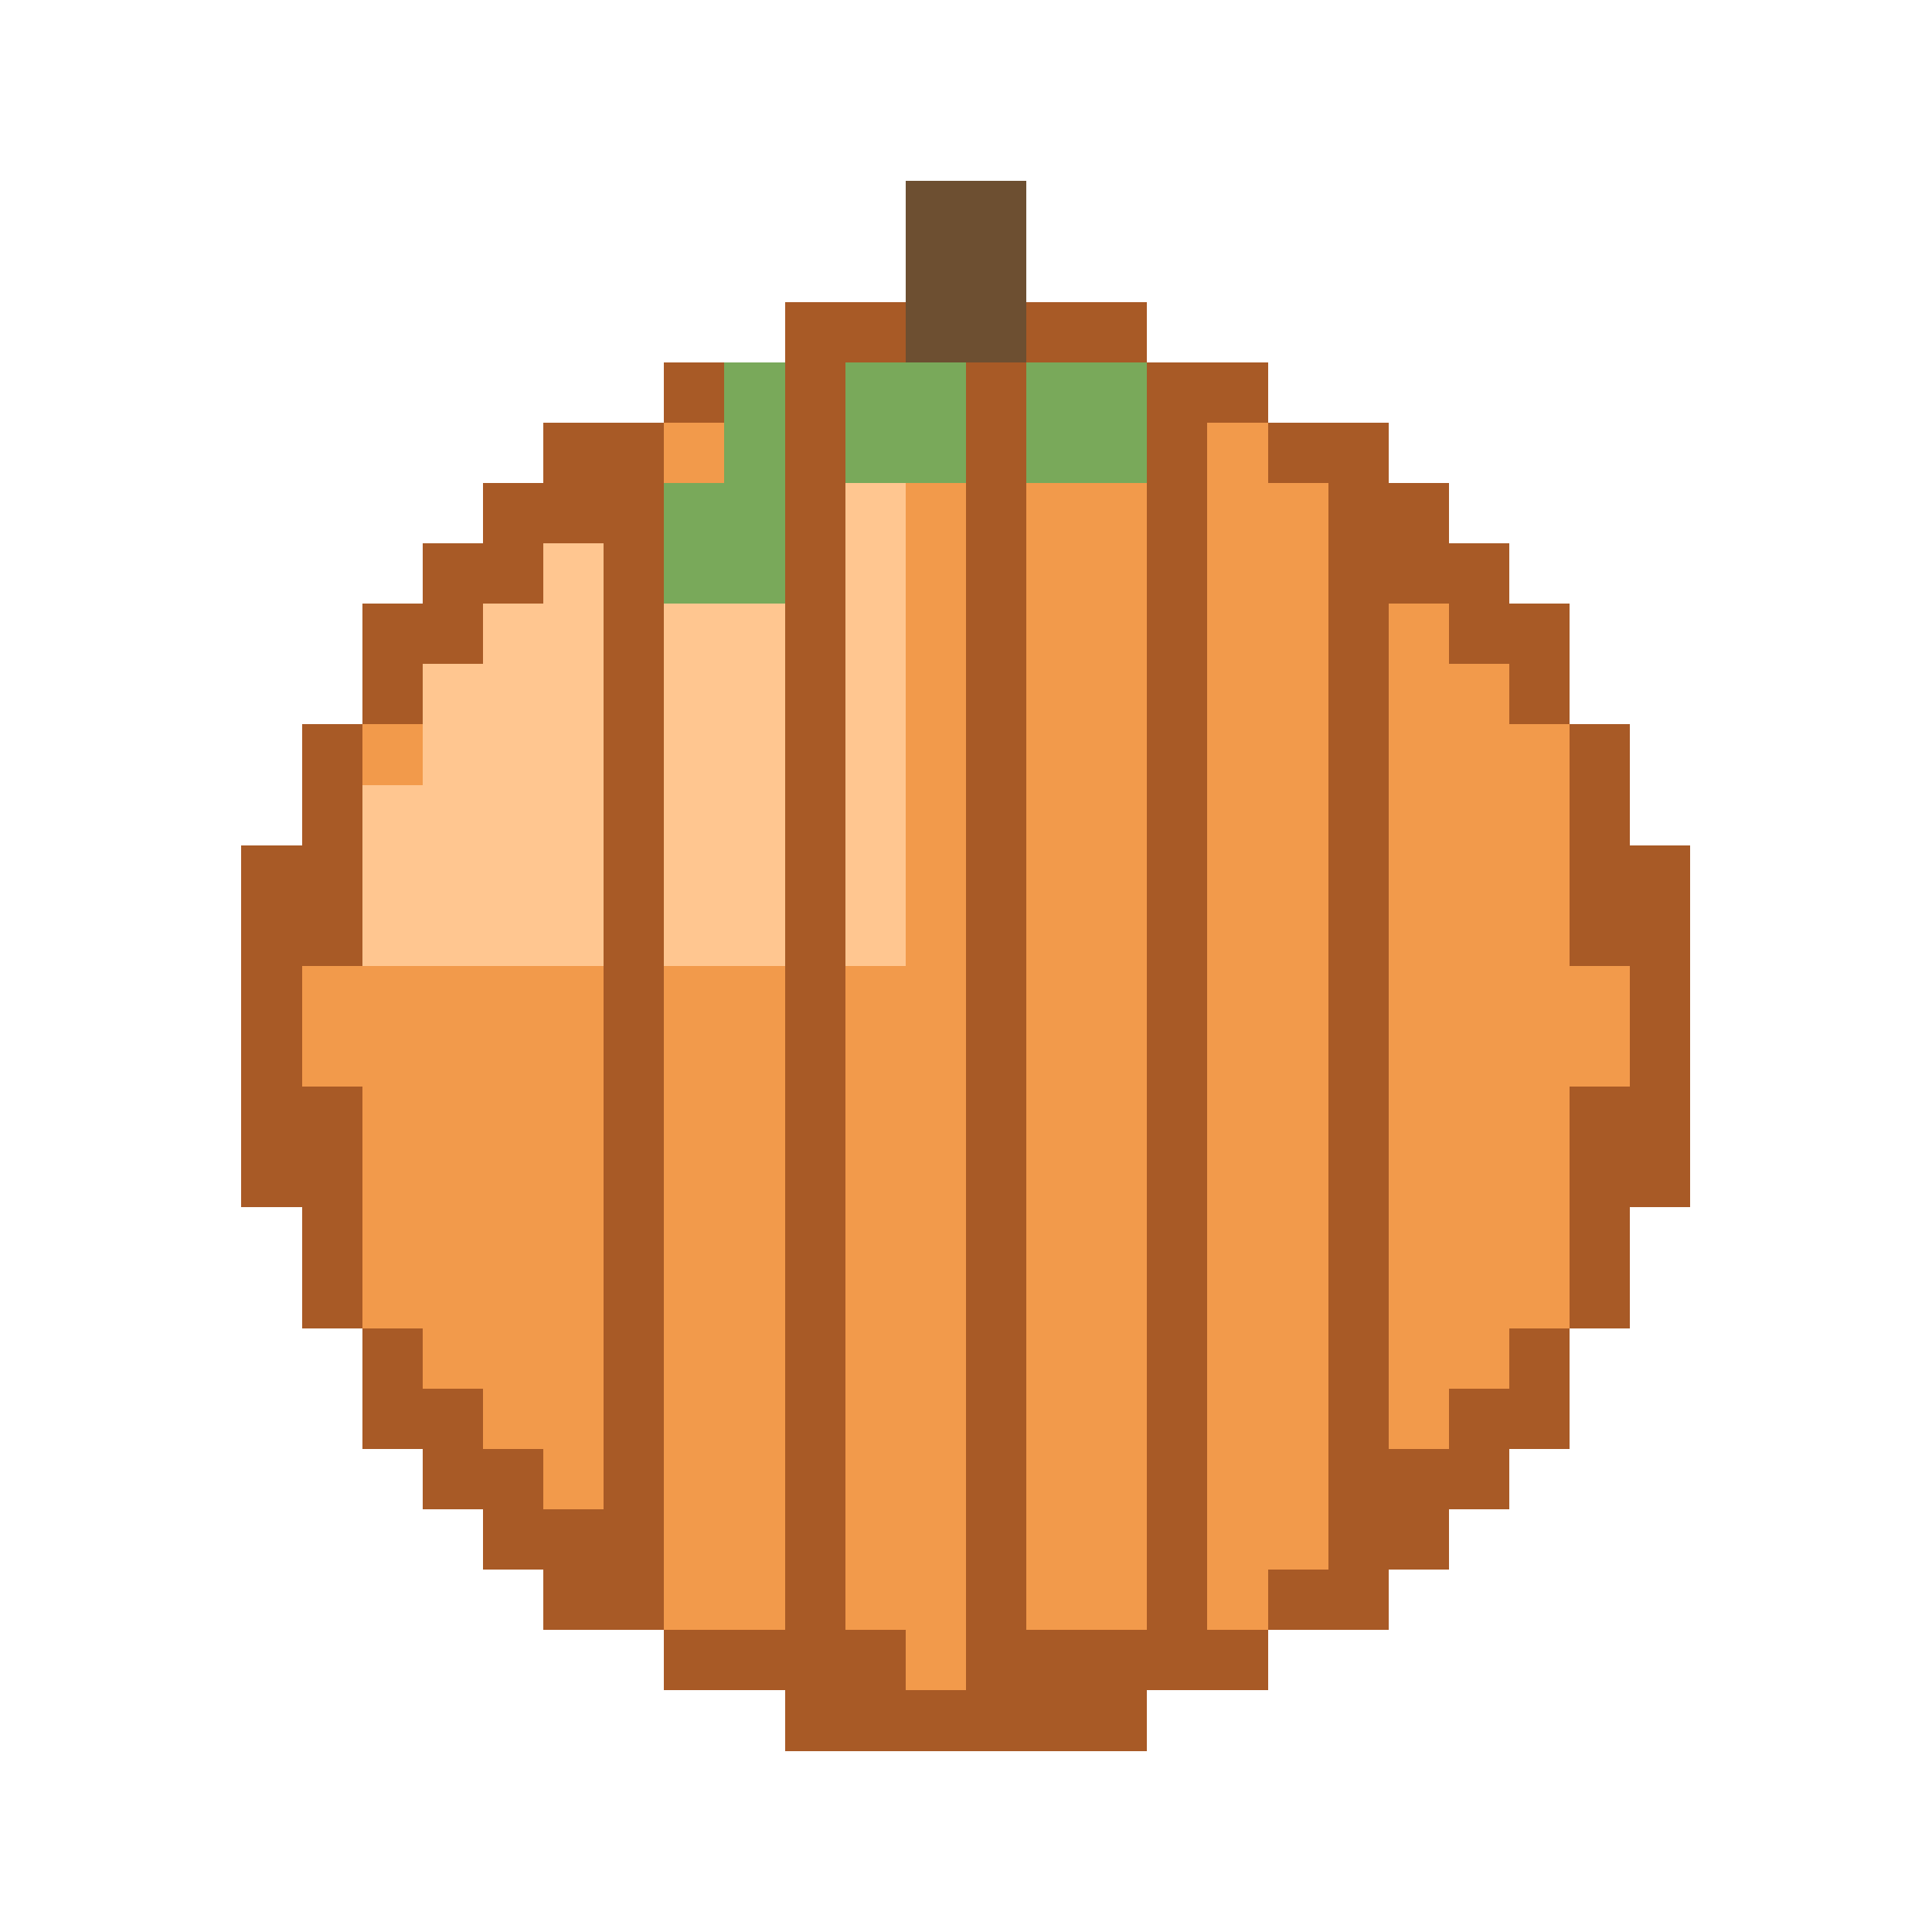
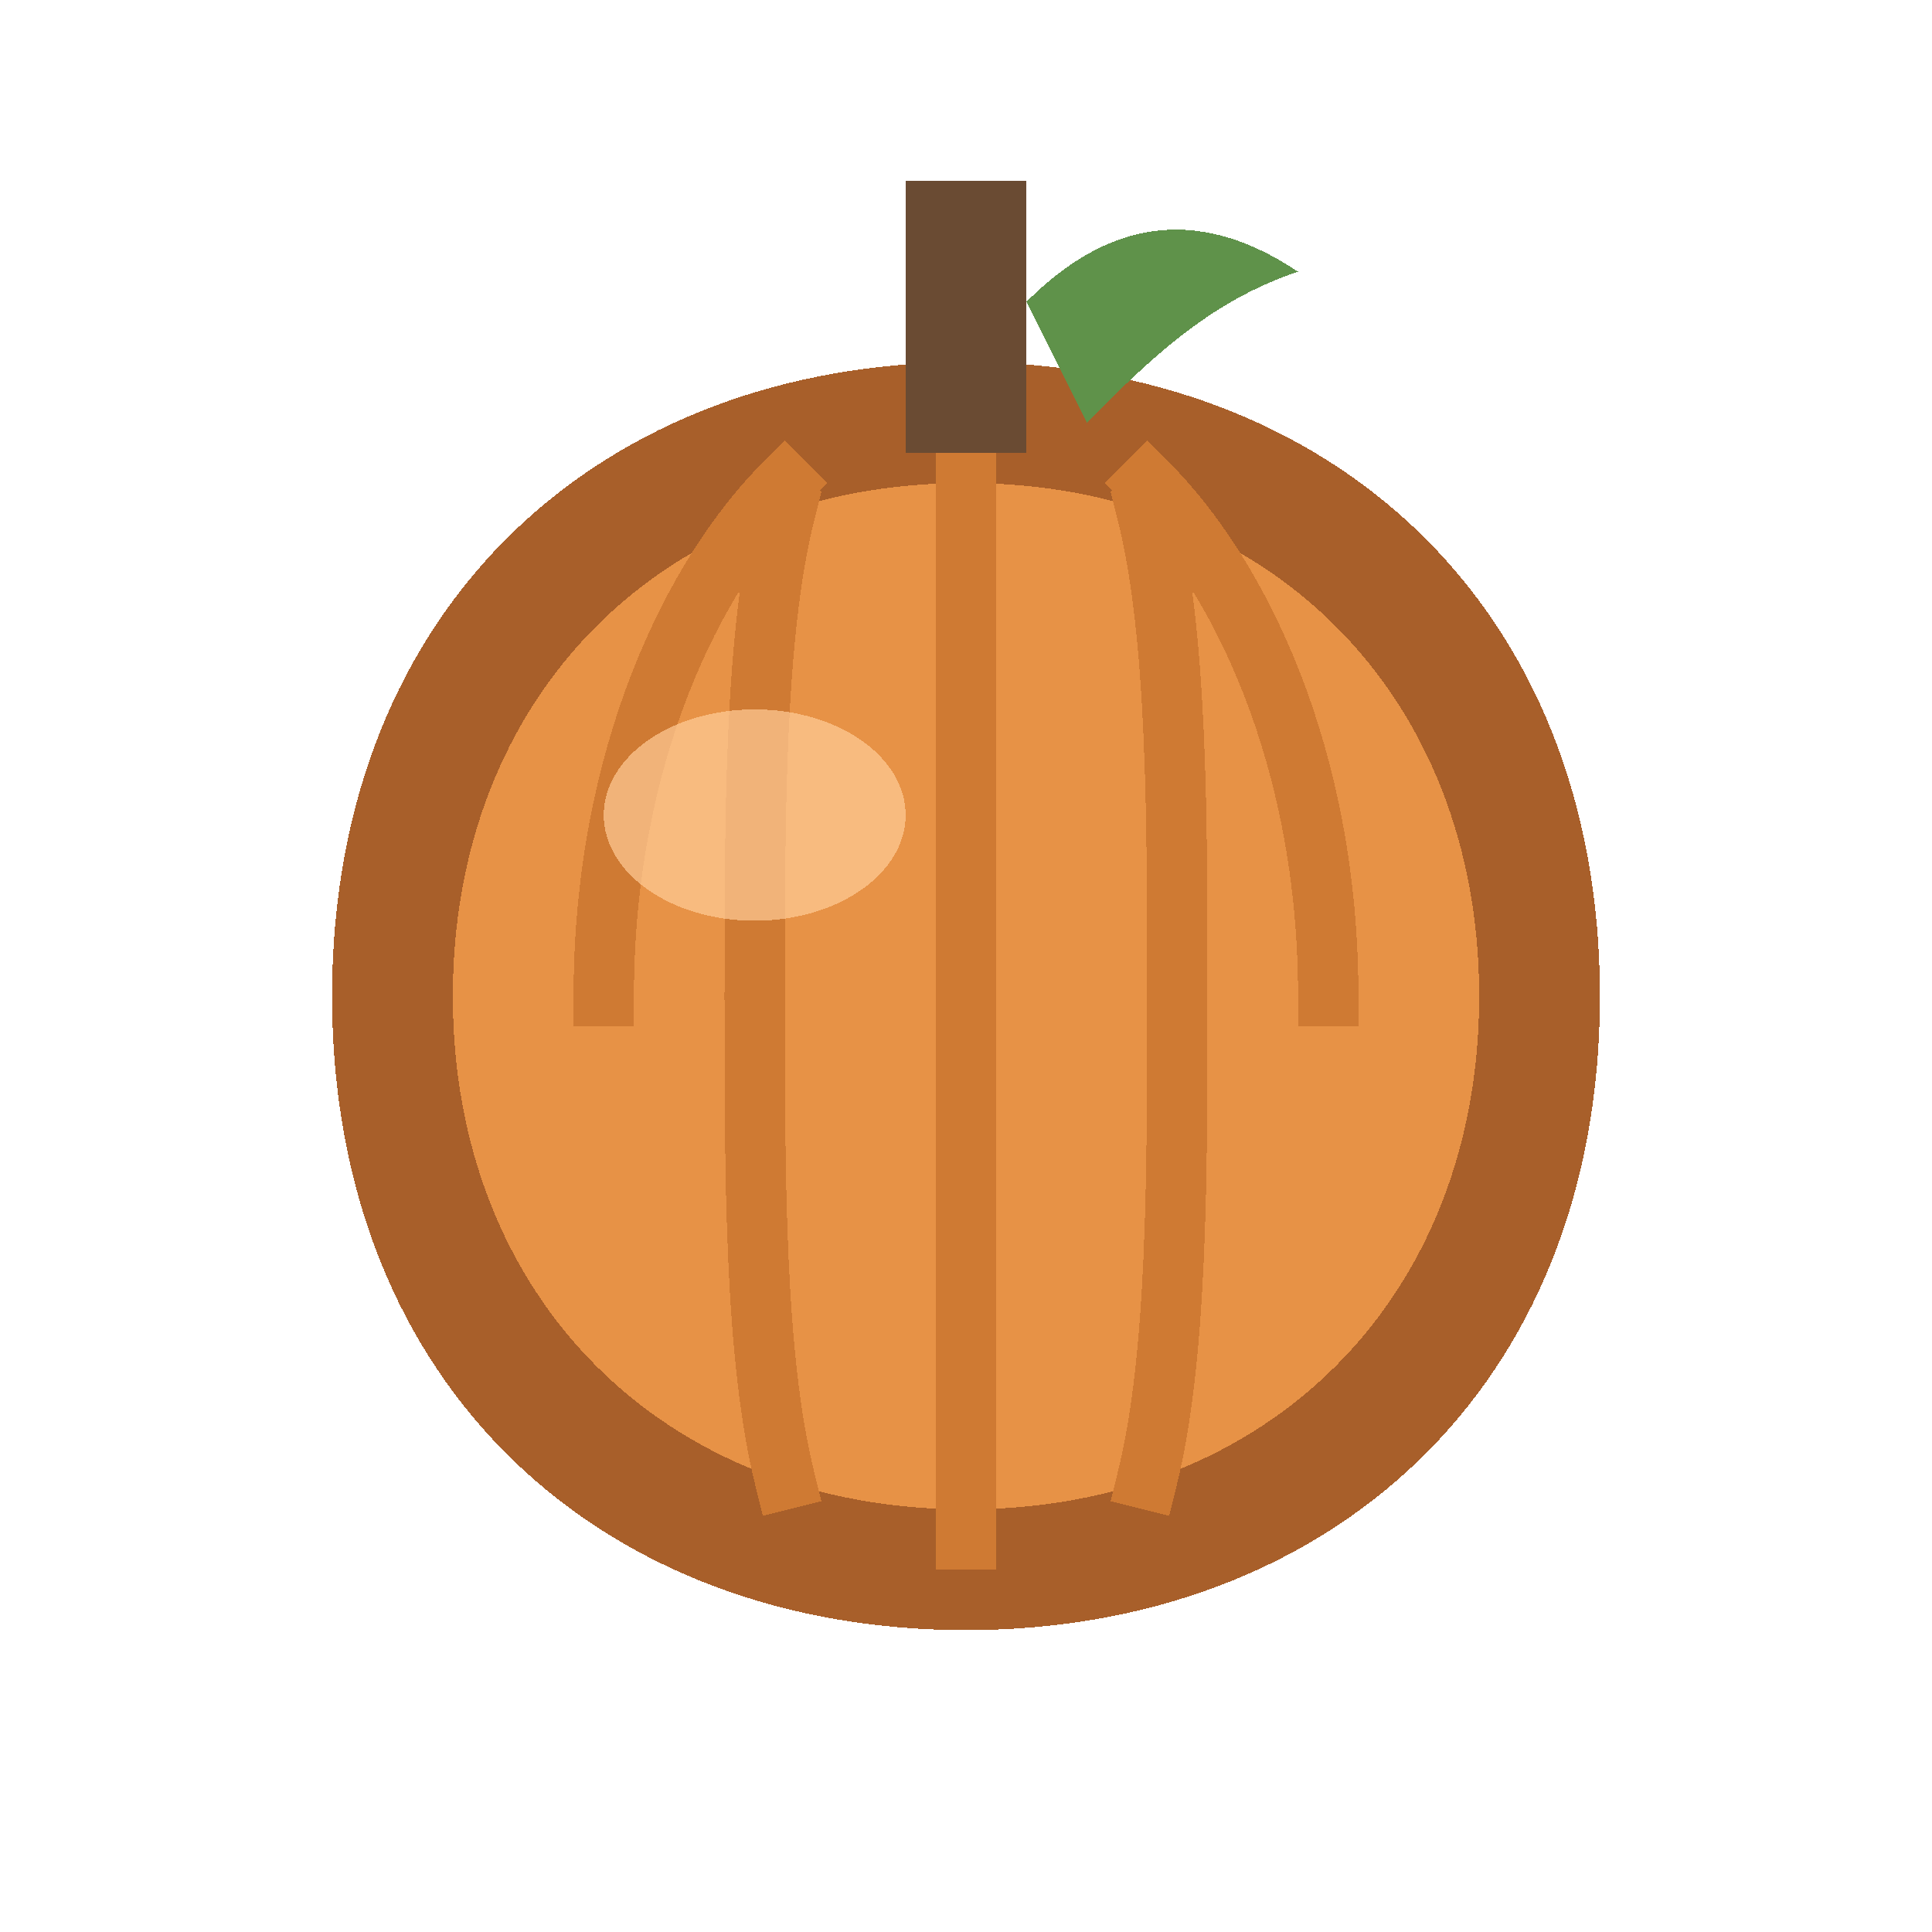
- <svg xmlns="http://www.w3.org/2000/svg" viewBox="0 0 64 64" shape-rendering="crispEdges" role="img">
-   <rect x="0" y="0" width="64" height="64" fill="transparent" />
-   <rect x="26" y="10" width="2" height="2" fill="#a85a26" />
-   <rect x="28" y="10" width="2" height="2" fill="#a85a26" />
-   <rect x="30" y="10" width="2" height="2" fill="#a85a26" />
-   <rect x="32" y="10" width="2" height="2" fill="#a85a26" />
-   <rect x="34" y="10" width="2" height="2" fill="#a85a26" />
-   <rect x="36" y="10" width="2" height="2" fill="#a85a26" />
-   <rect x="22" y="12" width="2" height="2" fill="#a85a26" />
-   <rect x="24" y="12" width="2" height="2" fill="#a85a26" />
-   <rect x="26" y="12" width="2" height="2" fill="#a85a26" />
-   <rect x="28" y="12" width="2" height="2" fill="#a85a26" />
-   <rect x="30" y="12" width="2" height="2" fill="#f29a4b" />
-   <rect x="32" y="12" width="2" height="2" fill="#f29a4b" />
-   <rect x="34" y="12" width="2" height="2" fill="#a85a26" />
-   <rect x="36" y="12" width="2" height="2" fill="#a85a26" />
-   <rect x="38" y="12" width="2" height="2" fill="#a85a26" />
-   <rect x="40" y="12" width="2" height="2" fill="#a85a26" />
-   <rect x="18" y="14" width="2" height="2" fill="#a85a26" />
-   <rect x="20" y="14" width="2" height="2" fill="#a85a26" />
-   <rect x="22" y="14" width="2" height="2" fill="#f29a4b" />
-   <rect x="24" y="14" width="2" height="2" fill="#ffc690" />
-   <rect x="26" y="14" width="2" height="2" fill="#ffc690" />
-   <rect x="28" y="14" width="2" height="2" fill="#ffc690" />
-   <rect x="30" y="14" width="2" height="2" fill="#f29a4b" />
-   <rect x="32" y="14" width="2" height="2" fill="#f29a4b" />
-   <rect x="34" y="14" width="2" height="2" fill="#f29a4b" />
-   <rect x="36" y="14" width="2" height="2" fill="#f29a4b" />
-   <rect x="38" y="14" width="2" height="2" fill="#f29a4b" />
-   <rect x="40" y="14" width="2" height="2" fill="#f29a4b" />
-   <rect x="42" y="14" width="2" height="2" fill="#a85a26" />
-   <rect x="44" y="14" width="2" height="2" fill="#a85a26" />
-   <rect x="16" y="16" width="2" height="2" fill="#a85a26" />
-   <rect x="18" y="16" width="2" height="2" fill="#a85a26" />
-   <rect x="20" y="16" width="2" height="2" fill="#ffc690" />
-   <rect x="22" y="16" width="2" height="2" fill="#ffc690" />
-   <rect x="24" y="16" width="2" height="2" fill="#ffc690" />
-   <rect x="26" y="16" width="2" height="2" fill="#ffc690" />
-   <rect x="28" y="16" width="2" height="2" fill="#ffc690" />
-   <rect x="30" y="16" width="2" height="2" fill="#f29a4b" />
-   <rect x="32" y="16" width="2" height="2" fill="#f29a4b" />
-   <rect x="34" y="16" width="2" height="2" fill="#f29a4b" />
-   <rect x="36" y="16" width="2" height="2" fill="#f29a4b" />
-   <rect x="38" y="16" width="2" height="2" fill="#f29a4b" />
-   <rect x="40" y="16" width="2" height="2" fill="#f29a4b" />
-   <rect x="42" y="16" width="2" height="2" fill="#f29a4b" />
-   <rect x="44" y="16" width="2" height="2" fill="#a85a26" />
-   <rect x="46" y="16" width="2" height="2" fill="#a85a26" />
-   <rect x="14" y="18" width="2" height="2" fill="#a85a26" />
-   <rect x="16" y="18" width="2" height="2" fill="#a85a26" />
-   <rect x="18" y="18" width="2" height="2" fill="#ffc690" />
-   <rect x="20" y="18" width="2" height="2" fill="#ffc690" />
-   <rect x="22" y="18" width="2" height="2" fill="#ffc690" />
-   <rect x="24" y="18" width="2" height="2" fill="#ffc690" />
-   <rect x="26" y="18" width="2" height="2" fill="#ffc690" />
-   <rect x="28" y="18" width="2" height="2" fill="#ffc690" />
-   <rect x="30" y="18" width="2" height="2" fill="#f29a4b" />
-   <rect x="32" y="18" width="2" height="2" fill="#f29a4b" />
-   <rect x="34" y="18" width="2" height="2" fill="#f29a4b" />
-   <rect x="36" y="18" width="2" height="2" fill="#f29a4b" />
-   <rect x="38" y="18" width="2" height="2" fill="#f29a4b" />
-   <rect x="40" y="18" width="2" height="2" fill="#f29a4b" />
-   <rect x="42" y="18" width="2" height="2" fill="#f29a4b" />
-   <rect x="44" y="18" width="2" height="2" fill="#f29a4b" />
-   <rect x="46" y="18" width="2" height="2" fill="#a85a26" />
-   <rect x="48" y="18" width="2" height="2" fill="#a85a26" />
-   <rect x="12" y="20" width="2" height="2" fill="#a85a26" />
-   <rect x="14" y="20" width="2" height="2" fill="#a85a26" />
-   <rect x="16" y="20" width="2" height="2" fill="#ffc690" />
-   <rect x="18" y="20" width="2" height="2" fill="#ffc690" />
-   <rect x="20" y="20" width="2" height="2" fill="#ffc690" />
-   <rect x="22" y="20" width="2" height="2" fill="#ffc690" />
-   <rect x="24" y="20" width="2" height="2" fill="#ffc690" />
-   <rect x="26" y="20" width="2" height="2" fill="#ffc690" />
-   <rect x="28" y="20" width="2" height="2" fill="#ffc690" />
-   <rect x="30" y="20" width="2" height="2" fill="#f29a4b" />
-   <rect x="32" y="20" width="2" height="2" fill="#f29a4b" />
-   <rect x="34" y="20" width="2" height="2" fill="#f29a4b" />
-   <rect x="36" y="20" width="2" height="2" fill="#f29a4b" />
-   <rect x="38" y="20" width="2" height="2" fill="#f29a4b" />
-   <rect x="40" y="20" width="2" height="2" fill="#f29a4b" />
-   <rect x="42" y="20" width="2" height="2" fill="#f29a4b" />
-   <rect x="44" y="20" width="2" height="2" fill="#f29a4b" />
-   <rect x="46" y="20" width="2" height="2" fill="#f29a4b" />
-   <rect x="48" y="20" width="2" height="2" fill="#a85a26" />
-   <rect x="50" y="20" width="2" height="2" fill="#a85a26" />
-   <rect x="12" y="22" width="2" height="2" fill="#a85a26" />
-   <rect x="14" y="22" width="2" height="2" fill="#ffc690" />
-   <rect x="16" y="22" width="2" height="2" fill="#ffc690" />
-   <rect x="18" y="22" width="2" height="2" fill="#ffc690" />
-   <rect x="20" y="22" width="2" height="2" fill="#ffc690" />
-   <rect x="22" y="22" width="2" height="2" fill="#ffc690" />
-   <rect x="24" y="22" width="2" height="2" fill="#ffc690" />
-   <rect x="26" y="22" width="2" height="2" fill="#ffc690" />
-   <rect x="28" y="22" width="2" height="2" fill="#ffc690" />
-   <rect x="30" y="22" width="2" height="2" fill="#f29a4b" />
-   <rect x="32" y="22" width="2" height="2" fill="#f29a4b" />
-   <rect x="34" y="22" width="2" height="2" fill="#f29a4b" />
-   <rect x="36" y="22" width="2" height="2" fill="#f29a4b" />
-   <rect x="38" y="22" width="2" height="2" fill="#f29a4b" />
-   <rect x="40" y="22" width="2" height="2" fill="#f29a4b" />
-   <rect x="42" y="22" width="2" height="2" fill="#f29a4b" />
-   <rect x="44" y="22" width="2" height="2" fill="#f29a4b" />
-   <rect x="46" y="22" width="2" height="2" fill="#f29a4b" />
-   <rect x="48" y="22" width="2" height="2" fill="#f29a4b" />
-   <rect x="50" y="22" width="2" height="2" fill="#a85a26" />
-   <rect x="10" y="24" width="2" height="2" fill="#a85a26" />
-   <rect x="12" y="24" width="2" height="2" fill="#f29a4b" />
-   <rect x="14" y="24" width="2" height="2" fill="#ffc690" />
-   <rect x="16" y="24" width="2" height="2" fill="#ffc690" />
-   <rect x="18" y="24" width="2" height="2" fill="#ffc690" />
-   <rect x="20" y="24" width="2" height="2" fill="#ffc690" />
-   <rect x="22" y="24" width="2" height="2" fill="#ffc690" />
-   <rect x="24" y="24" width="2" height="2" fill="#ffc690" />
-   <rect x="26" y="24" width="2" height="2" fill="#ffc690" />
-   <rect x="28" y="24" width="2" height="2" fill="#ffc690" />
-   <rect x="30" y="24" width="2" height="2" fill="#f29a4b" />
-   <rect x="32" y="24" width="2" height="2" fill="#f29a4b" />
-   <rect x="34" y="24" width="2" height="2" fill="#f29a4b" />
-   <rect x="36" y="24" width="2" height="2" fill="#f29a4b" />
-   <rect x="38" y="24" width="2" height="2" fill="#f29a4b" />
-   <rect x="40" y="24" width="2" height="2" fill="#f29a4b" />
-   <rect x="42" y="24" width="2" height="2" fill="#f29a4b" />
-   <rect x="44" y="24" width="2" height="2" fill="#f29a4b" />
-   <rect x="46" y="24" width="2" height="2" fill="#f29a4b" />
-   <rect x="48" y="24" width="2" height="2" fill="#f29a4b" />
-   <rect x="50" y="24" width="2" height="2" fill="#f29a4b" />
-   <rect x="52" y="24" width="2" height="2" fill="#a85a26" />
-   <rect x="10" y="26" width="2" height="2" fill="#a85a26" />
-   <rect x="12" y="26" width="2" height="2" fill="#ffc690" />
-   <rect x="14" y="26" width="2" height="2" fill="#ffc690" />
-   <rect x="16" y="26" width="2" height="2" fill="#ffc690" />
-   <rect x="18" y="26" width="2" height="2" fill="#ffc690" />
-   <rect x="20" y="26" width="2" height="2" fill="#ffc690" />
-   <rect x="22" y="26" width="2" height="2" fill="#ffc690" />
-   <rect x="24" y="26" width="2" height="2" fill="#ffc690" />
-   <rect x="26" y="26" width="2" height="2" fill="#ffc690" />
-   <rect x="28" y="26" width="2" height="2" fill="#ffc690" />
-   <rect x="30" y="26" width="2" height="2" fill="#f29a4b" />
-   <rect x="32" y="26" width="2" height="2" fill="#f29a4b" />
-   <rect x="34" y="26" width="2" height="2" fill="#f29a4b" />
-   <rect x="36" y="26" width="2" height="2" fill="#f29a4b" />
-   <rect x="38" y="26" width="2" height="2" fill="#f29a4b" />
-   <rect x="40" y="26" width="2" height="2" fill="#f29a4b" />
-   <rect x="42" y="26" width="2" height="2" fill="#f29a4b" />
-   <rect x="44" y="26" width="2" height="2" fill="#f29a4b" />
-   <rect x="46" y="26" width="2" height="2" fill="#f29a4b" />
-   <rect x="48" y="26" width="2" height="2" fill="#f29a4b" />
-   <rect x="50" y="26" width="2" height="2" fill="#f29a4b" />
-   <rect x="52" y="26" width="2" height="2" fill="#a85a26" />
-   <rect x="8" y="28" width="2" height="2" fill="#a85a26" />
-   <rect x="10" y="28" width="2" height="2" fill="#a85a26" />
-   <rect x="12" y="28" width="2" height="2" fill="#ffc690" />
-   <rect x="14" y="28" width="2" height="2" fill="#ffc690" />
-   <rect x="16" y="28" width="2" height="2" fill="#ffc690" />
-   <rect x="18" y="28" width="2" height="2" fill="#ffc690" />
-   <rect x="20" y="28" width="2" height="2" fill="#ffc690" />
-   <rect x="22" y="28" width="2" height="2" fill="#ffc690" />
-   <rect x="24" y="28" width="2" height="2" fill="#ffc690" />
-   <rect x="26" y="28" width="2" height="2" fill="#ffc690" />
-   <rect x="28" y="28" width="2" height="2" fill="#ffc690" />
-   <rect x="30" y="28" width="2" height="2" fill="#f29a4b" />
-   <rect x="32" y="28" width="2" height="2" fill="#f29a4b" />
-   <rect x="34" y="28" width="2" height="2" fill="#f29a4b" />
-   <rect x="36" y="28" width="2" height="2" fill="#f29a4b" />
-   <rect x="38" y="28" width="2" height="2" fill="#f29a4b" />
-   <rect x="40" y="28" width="2" height="2" fill="#f29a4b" />
-   <rect x="42" y="28" width="2" height="2" fill="#f29a4b" />
-   <rect x="44" y="28" width="2" height="2" fill="#f29a4b" />
-   <rect x="46" y="28" width="2" height="2" fill="#f29a4b" />
-   <rect x="48" y="28" width="2" height="2" fill="#f29a4b" />
-   <rect x="50" y="28" width="2" height="2" fill="#f29a4b" />
-   <rect x="52" y="28" width="2" height="2" fill="#a85a26" />
-   <rect x="54" y="28" width="2" height="2" fill="#a85a26" />
-   <rect x="8" y="30" width="2" height="2" fill="#a85a26" />
-   <rect x="10" y="30" width="2" height="2" fill="#a85a26" />
-   <rect x="12" y="30" width="2" height="2" fill="#ffc690" />
-   <rect x="14" y="30" width="2" height="2" fill="#ffc690" />
-   <rect x="16" y="30" width="2" height="2" fill="#ffc690" />
-   <rect x="18" y="30" width="2" height="2" fill="#ffc690" />
-   <rect x="20" y="30" width="2" height="2" fill="#ffc690" />
-   <rect x="22" y="30" width="2" height="2" fill="#ffc690" />
-   <rect x="24" y="30" width="2" height="2" fill="#ffc690" />
-   <rect x="26" y="30" width="2" height="2" fill="#ffc690" />
-   <rect x="28" y="30" width="2" height="2" fill="#ffc690" />
-   <rect x="30" y="30" width="2" height="2" fill="#f29a4b" />
-   <rect x="32" y="30" width="2" height="2" fill="#f29a4b" />
-   <rect x="34" y="30" width="2" height="2" fill="#f29a4b" />
-   <rect x="36" y="30" width="2" height="2" fill="#f29a4b" />
-   <rect x="38" y="30" width="2" height="2" fill="#f29a4b" />
-   <rect x="40" y="30" width="2" height="2" fill="#f29a4b" />
-   <rect x="42" y="30" width="2" height="2" fill="#f29a4b" />
-   <rect x="44" y="30" width="2" height="2" fill="#f29a4b" />
-   <rect x="46" y="30" width="2" height="2" fill="#f29a4b" />
-   <rect x="48" y="30" width="2" height="2" fill="#f29a4b" />
-   <rect x="50" y="30" width="2" height="2" fill="#f29a4b" />
-   <rect x="52" y="30" width="2" height="2" fill="#a85a26" />
-   <rect x="54" y="30" width="2" height="2" fill="#a85a26" />
-   <rect x="8" y="32" width="2" height="2" fill="#a85a26" />
-   <rect x="10" y="32" width="2" height="2" fill="#f29a4b" />
-   <rect x="12" y="32" width="2" height="2" fill="#f29a4b" />
-   <rect x="14" y="32" width="2" height="2" fill="#f29a4b" />
-   <rect x="16" y="32" width="2" height="2" fill="#f29a4b" />
-   <rect x="18" y="32" width="2" height="2" fill="#f29a4b" />
-   <rect x="20" y="32" width="2" height="2" fill="#f29a4b" />
-   <rect x="22" y="32" width="2" height="2" fill="#f29a4b" />
-   <rect x="24" y="32" width="2" height="2" fill="#f29a4b" />
-   <rect x="26" y="32" width="2" height="2" fill="#f29a4b" />
-   <rect x="28" y="32" width="2" height="2" fill="#f29a4b" />
-   <rect x="30" y="32" width="2" height="2" fill="#f29a4b" />
-   <rect x="32" y="32" width="2" height="2" fill="#f29a4b" />
-   <rect x="34" y="32" width="2" height="2" fill="#f29a4b" />
-   <rect x="36" y="32" width="2" height="2" fill="#f29a4b" />
-   <rect x="38" y="32" width="2" height="2" fill="#f29a4b" />
-   <rect x="40" y="32" width="2" height="2" fill="#f29a4b" />
-   <rect x="42" y="32" width="2" height="2" fill="#f29a4b" />
-   <rect x="44" y="32" width="2" height="2" fill="#f29a4b" />
-   <rect x="46" y="32" width="2" height="2" fill="#f29a4b" />
-   <rect x="48" y="32" width="2" height="2" fill="#f29a4b" />
-   <rect x="50" y="32" width="2" height="2" fill="#f29a4b" />
-   <rect x="52" y="32" width="2" height="2" fill="#f29a4b" />
-   <rect x="54" y="32" width="2" height="2" fill="#a85a26" />
-   <rect x="8" y="34" width="2" height="2" fill="#a85a26" />
-   <rect x="10" y="34" width="2" height="2" fill="#f29a4b" />
-   <rect x="12" y="34" width="2" height="2" fill="#f29a4b" />
-   <rect x="14" y="34" width="2" height="2" fill="#f29a4b" />
-   <rect x="16" y="34" width="2" height="2" fill="#f29a4b" />
-   <rect x="18" y="34" width="2" height="2" fill="#f29a4b" />
-   <rect x="20" y="34" width="2" height="2" fill="#f29a4b" />
-   <rect x="22" y="34" width="2" height="2" fill="#f29a4b" />
-   <rect x="24" y="34" width="2" height="2" fill="#f29a4b" />
-   <rect x="26" y="34" width="2" height="2" fill="#f29a4b" />
-   <rect x="28" y="34" width="2" height="2" fill="#f29a4b" />
-   <rect x="30" y="34" width="2" height="2" fill="#f29a4b" />
-   <rect x="32" y="34" width="2" height="2" fill="#f29a4b" />
-   <rect x="34" y="34" width="2" height="2" fill="#f29a4b" />
-   <rect x="36" y="34" width="2" height="2" fill="#f29a4b" />
-   <rect x="38" y="34" width="2" height="2" fill="#f29a4b" />
-   <rect x="40" y="34" width="2" height="2" fill="#f29a4b" />
-   <rect x="42" y="34" width="2" height="2" fill="#f29a4b" />
-   <rect x="44" y="34" width="2" height="2" fill="#f29a4b" />
-   <rect x="46" y="34" width="2" height="2" fill="#f29a4b" />
-   <rect x="48" y="34" width="2" height="2" fill="#f29a4b" />
-   <rect x="50" y="34" width="2" height="2" fill="#f29a4b" />
-   <rect x="52" y="34" width="2" height="2" fill="#f29a4b" />
-   <rect x="54" y="34" width="2" height="2" fill="#a85a26" />
-   <rect x="8" y="36" width="2" height="2" fill="#a85a26" />
-   <rect x="10" y="36" width="2" height="2" fill="#a85a26" />
-   <rect x="12" y="36" width="2" height="2" fill="#f29a4b" />
-   <rect x="14" y="36" width="2" height="2" fill="#f29a4b" />
-   <rect x="16" y="36" width="2" height="2" fill="#f29a4b" />
-   <rect x="18" y="36" width="2" height="2" fill="#f29a4b" />
-   <rect x="20" y="36" width="2" height="2" fill="#f29a4b" />
-   <rect x="22" y="36" width="2" height="2" fill="#f29a4b" />
-   <rect x="24" y="36" width="2" height="2" fill="#f29a4b" />
-   <rect x="26" y="36" width="2" height="2" fill="#f29a4b" />
-   <rect x="28" y="36" width="2" height="2" fill="#f29a4b" />
-   <rect x="30" y="36" width="2" height="2" fill="#f29a4b" />
-   <rect x="32" y="36" width="2" height="2" fill="#f29a4b" />
-   <rect x="34" y="36" width="2" height="2" fill="#f29a4b" />
-   <rect x="36" y="36" width="2" height="2" fill="#f29a4b" />
-   <rect x="38" y="36" width="2" height="2" fill="#f29a4b" />
-   <rect x="40" y="36" width="2" height="2" fill="#f29a4b" />
-   <rect x="42" y="36" width="2" height="2" fill="#f29a4b" />
-   <rect x="44" y="36" width="2" height="2" fill="#f29a4b" />
-   <rect x="46" y="36" width="2" height="2" fill="#f29a4b" />
-   <rect x="48" y="36" width="2" height="2" fill="#f29a4b" />
-   <rect x="50" y="36" width="2" height="2" fill="#f29a4b" />
-   <rect x="52" y="36" width="2" height="2" fill="#a85a26" />
-   <rect x="54" y="36" width="2" height="2" fill="#a85a26" />
-   <rect x="8" y="38" width="2" height="2" fill="#a85a26" />
-   <rect x="10" y="38" width="2" height="2" fill="#a85a26" />
-   <rect x="12" y="38" width="2" height="2" fill="#f29a4b" />
-   <rect x="14" y="38" width="2" height="2" fill="#f29a4b" />
-   <rect x="16" y="38" width="2" height="2" fill="#f29a4b" />
-   <rect x="18" y="38" width="2" height="2" fill="#f29a4b" />
-   <rect x="20" y="38" width="2" height="2" fill="#f29a4b" />
-   <rect x="22" y="38" width="2" height="2" fill="#f29a4b" />
-   <rect x="24" y="38" width="2" height="2" fill="#f29a4b" />
-   <rect x="26" y="38" width="2" height="2" fill="#f29a4b" />
-   <rect x="28" y="38" width="2" height="2" fill="#f29a4b" />
-   <rect x="30" y="38" width="2" height="2" fill="#f29a4b" />
-   <rect x="32" y="38" width="2" height="2" fill="#f29a4b" />
-   <rect x="34" y="38" width="2" height="2" fill="#f29a4b" />
-   <rect x="36" y="38" width="2" height="2" fill="#f29a4b" />
-   <rect x="38" y="38" width="2" height="2" fill="#f29a4b" />
-   <rect x="40" y="38" width="2" height="2" fill="#f29a4b" />
-   <rect x="42" y="38" width="2" height="2" fill="#f29a4b" />
-   <rect x="44" y="38" width="2" height="2" fill="#f29a4b" />
-   <rect x="46" y="38" width="2" height="2" fill="#f29a4b" />
-   <rect x="48" y="38" width="2" height="2" fill="#f29a4b" />
-   <rect x="50" y="38" width="2" height="2" fill="#f29a4b" />
-   <rect x="52" y="38" width="2" height="2" fill="#a85a26" />
-   <rect x="54" y="38" width="2" height="2" fill="#a85a26" />
-   <rect x="10" y="40" width="2" height="2" fill="#a85a26" />
-   <rect x="12" y="40" width="2" height="2" fill="#f29a4b" />
-   <rect x="14" y="40" width="2" height="2" fill="#f29a4b" />
-   <rect x="16" y="40" width="2" height="2" fill="#f29a4b" />
-   <rect x="18" y="40" width="2" height="2" fill="#f29a4b" />
-   <rect x="20" y="40" width="2" height="2" fill="#f29a4b" />
-   <rect x="22" y="40" width="2" height="2" fill="#f29a4b" />
-   <rect x="24" y="40" width="2" height="2" fill="#f29a4b" />
-   <rect x="26" y="40" width="2" height="2" fill="#f29a4b" />
-   <rect x="28" y="40" width="2" height="2" fill="#f29a4b" />
-   <rect x="30" y="40" width="2" height="2" fill="#f29a4b" />
-   <rect x="32" y="40" width="2" height="2" fill="#f29a4b" />
-   <rect x="34" y="40" width="2" height="2" fill="#f29a4b" />
-   <rect x="36" y="40" width="2" height="2" fill="#f29a4b" />
-   <rect x="38" y="40" width="2" height="2" fill="#f29a4b" />
-   <rect x="40" y="40" width="2" height="2" fill="#f29a4b" />
-   <rect x="42" y="40" width="2" height="2" fill="#f29a4b" />
-   <rect x="44" y="40" width="2" height="2" fill="#f29a4b" />
-   <rect x="46" y="40" width="2" height="2" fill="#f29a4b" />
-   <rect x="48" y="40" width="2" height="2" fill="#f29a4b" />
-   <rect x="50" y="40" width="2" height="2" fill="#f29a4b" />
-   <rect x="52" y="40" width="2" height="2" fill="#a85a26" />
-   <rect x="10" y="42" width="2" height="2" fill="#a85a26" />
-   <rect x="12" y="42" width="2" height="2" fill="#f29a4b" />
-   <rect x="14" y="42" width="2" height="2" fill="#f29a4b" />
-   <rect x="16" y="42" width="2" height="2" fill="#f29a4b" />
-   <rect x="18" y="42" width="2" height="2" fill="#f29a4b" />
-   <rect x="20" y="42" width="2" height="2" fill="#f29a4b" />
-   <rect x="22" y="42" width="2" height="2" fill="#f29a4b" />
-   <rect x="24" y="42" width="2" height="2" fill="#f29a4b" />
-   <rect x="26" y="42" width="2" height="2" fill="#f29a4b" />
-   <rect x="28" y="42" width="2" height="2" fill="#f29a4b" />
-   <rect x="30" y="42" width="2" height="2" fill="#f29a4b" />
-   <rect x="32" y="42" width="2" height="2" fill="#f29a4b" />
-   <rect x="34" y="42" width="2" height="2" fill="#f29a4b" />
-   <rect x="36" y="42" width="2" height="2" fill="#f29a4b" />
-   <rect x="38" y="42" width="2" height="2" fill="#f29a4b" />
-   <rect x="40" y="42" width="2" height="2" fill="#f29a4b" />
-   <rect x="42" y="42" width="2" height="2" fill="#f29a4b" />
-   <rect x="44" y="42" width="2" height="2" fill="#f29a4b" />
-   <rect x="46" y="42" width="2" height="2" fill="#f29a4b" />
-   <rect x="48" y="42" width="2" height="2" fill="#f29a4b" />
-   <rect x="50" y="42" width="2" height="2" fill="#f29a4b" />
-   <rect x="52" y="42" width="2" height="2" fill="#a85a26" />
-   <rect x="12" y="44" width="2" height="2" fill="#a85a26" />
-   <rect x="14" y="44" width="2" height="2" fill="#f29a4b" />
-   <rect x="16" y="44" width="2" height="2" fill="#f29a4b" />
-   <rect x="18" y="44" width="2" height="2" fill="#f29a4b" />
-   <rect x="20" y="44" width="2" height="2" fill="#f29a4b" />
-   <rect x="22" y="44" width="2" height="2" fill="#f29a4b" />
-   <rect x="24" y="44" width="2" height="2" fill="#f29a4b" />
-   <rect x="26" y="44" width="2" height="2" fill="#f29a4b" />
-   <rect x="28" y="44" width="2" height="2" fill="#f29a4b" />
-   <rect x="30" y="44" width="2" height="2" fill="#f29a4b" />
-   <rect x="32" y="44" width="2" height="2" fill="#f29a4b" />
-   <rect x="34" y="44" width="2" height="2" fill="#f29a4b" />
-   <rect x="36" y="44" width="2" height="2" fill="#f29a4b" />
-   <rect x="38" y="44" width="2" height="2" fill="#f29a4b" />
-   <rect x="40" y="44" width="2" height="2" fill="#f29a4b" />
-   <rect x="42" y="44" width="2" height="2" fill="#f29a4b" />
-   <rect x="44" y="44" width="2" height="2" fill="#f29a4b" />
-   <rect x="46" y="44" width="2" height="2" fill="#f29a4b" />
-   <rect x="48" y="44" width="2" height="2" fill="#f29a4b" />
-   <rect x="50" y="44" width="2" height="2" fill="#a85a26" />
-   <rect x="12" y="46" width="2" height="2" fill="#a85a26" />
-   <rect x="14" y="46" width="2" height="2" fill="#a85a26" />
-   <rect x="16" y="46" width="2" height="2" fill="#f29a4b" />
-   <rect x="18" y="46" width="2" height="2" fill="#f29a4b" />
-   <rect x="20" y="46" width="2" height="2" fill="#f29a4b" />
-   <rect x="22" y="46" width="2" height="2" fill="#f29a4b" />
-   <rect x="24" y="46" width="2" height="2" fill="#f29a4b" />
-   <rect x="26" y="46" width="2" height="2" fill="#f29a4b" />
-   <rect x="28" y="46" width="2" height="2" fill="#f29a4b" />
-   <rect x="30" y="46" width="2" height="2" fill="#f29a4b" />
-   <rect x="32" y="46" width="2" height="2" fill="#f29a4b" />
-   <rect x="34" y="46" width="2" height="2" fill="#f29a4b" />
-   <rect x="36" y="46" width="2" height="2" fill="#f29a4b" />
-   <rect x="38" y="46" width="2" height="2" fill="#f29a4b" />
-   <rect x="40" y="46" width="2" height="2" fill="#f29a4b" />
-   <rect x="42" y="46" width="2" height="2" fill="#f29a4b" />
-   <rect x="44" y="46" width="2" height="2" fill="#f29a4b" />
-   <rect x="46" y="46" width="2" height="2" fill="#f29a4b" />
-   <rect x="48" y="46" width="2" height="2" fill="#a85a26" />
-   <rect x="50" y="46" width="2" height="2" fill="#a85a26" />
-   <rect x="14" y="48" width="2" height="2" fill="#a85a26" />
-   <rect x="16" y="48" width="2" height="2" fill="#a85a26" />
-   <rect x="18" y="48" width="2" height="2" fill="#f29a4b" />
-   <rect x="20" y="48" width="2" height="2" fill="#f29a4b" />
-   <rect x="22" y="48" width="2" height="2" fill="#f29a4b" />
-   <rect x="24" y="48" width="2" height="2" fill="#f29a4b" />
-   <rect x="26" y="48" width="2" height="2" fill="#f29a4b" />
-   <rect x="28" y="48" width="2" height="2" fill="#f29a4b" />
-   <rect x="30" y="48" width="2" height="2" fill="#f29a4b" />
-   <rect x="32" y="48" width="2" height="2" fill="#f29a4b" />
-   <rect x="34" y="48" width="2" height="2" fill="#f29a4b" />
-   <rect x="36" y="48" width="2" height="2" fill="#f29a4b" />
-   <rect x="38" y="48" width="2" height="2" fill="#f29a4b" />
-   <rect x="40" y="48" width="2" height="2" fill="#f29a4b" />
-   <rect x="42" y="48" width="2" height="2" fill="#f29a4b" />
-   <rect x="44" y="48" width="2" height="2" fill="#f29a4b" />
-   <rect x="46" y="48" width="2" height="2" fill="#a85a26" />
-   <rect x="48" y="48" width="2" height="2" fill="#a85a26" />
-   <rect x="16" y="50" width="2" height="2" fill="#a85a26" />
-   <rect x="18" y="50" width="2" height="2" fill="#a85a26" />
-   <rect x="20" y="50" width="2" height="2" fill="#f29a4b" />
-   <rect x="22" y="50" width="2" height="2" fill="#f29a4b" />
-   <rect x="24" y="50" width="2" height="2" fill="#f29a4b" />
-   <rect x="26" y="50" width="2" height="2" fill="#f29a4b" />
-   <rect x="28" y="50" width="2" height="2" fill="#f29a4b" />
-   <rect x="30" y="50" width="2" height="2" fill="#f29a4b" />
-   <rect x="32" y="50" width="2" height="2" fill="#f29a4b" />
-   <rect x="34" y="50" width="2" height="2" fill="#f29a4b" />
-   <rect x="36" y="50" width="2" height="2" fill="#f29a4b" />
-   <rect x="38" y="50" width="2" height="2" fill="#f29a4b" />
-   <rect x="40" y="50" width="2" height="2" fill="#f29a4b" />
-   <rect x="42" y="50" width="2" height="2" fill="#f29a4b" />
-   <rect x="44" y="50" width="2" height="2" fill="#a85a26" />
-   <rect x="46" y="50" width="2" height="2" fill="#a85a26" />
-   <rect x="18" y="52" width="2" height="2" fill="#a85a26" />
-   <rect x="20" y="52" width="2" height="2" fill="#a85a26" />
-   <rect x="22" y="52" width="2" height="2" fill="#f29a4b" />
-   <rect x="24" y="52" width="2" height="2" fill="#f29a4b" />
-   <rect x="26" y="52" width="2" height="2" fill="#f29a4b" />
-   <rect x="28" y="52" width="2" height="2" fill="#f29a4b" />
-   <rect x="30" y="52" width="2" height="2" fill="#f29a4b" />
-   <rect x="32" y="52" width="2" height="2" fill="#f29a4b" />
-   <rect x="34" y="52" width="2" height="2" fill="#f29a4b" />
-   <rect x="36" y="52" width="2" height="2" fill="#f29a4b" />
-   <rect x="38" y="52" width="2" height="2" fill="#f29a4b" />
-   <rect x="40" y="52" width="2" height="2" fill="#f29a4b" />
-   <rect x="42" y="52" width="2" height="2" fill="#a85a26" />
-   <rect x="44" y="52" width="2" height="2" fill="#a85a26" />
-   <rect x="22" y="54" width="2" height="2" fill="#a85a26" />
-   <rect x="24" y="54" width="2" height="2" fill="#a85a26" />
-   <rect x="26" y="54" width="2" height="2" fill="#a85a26" />
-   <rect x="28" y="54" width="2" height="2" fill="#a85a26" />
-   <rect x="30" y="54" width="2" height="2" fill="#f29a4b" />
-   <rect x="32" y="54" width="2" height="2" fill="#f29a4b" />
-   <rect x="34" y="54" width="2" height="2" fill="#a85a26" />
-   <rect x="36" y="54" width="2" height="2" fill="#a85a26" />
-   <rect x="38" y="54" width="2" height="2" fill="#a85a26" />
-   <rect x="40" y="54" width="2" height="2" fill="#a85a26" />
-   <rect x="26" y="56" width="2" height="2" fill="#a85a26" />
-   <rect x="28" y="56" width="2" height="2" fill="#a85a26" />
-   <rect x="30" y="56" width="2" height="2" fill="#a85a26" />
-   <rect x="32" y="56" width="2" height="2" fill="#a85a26" />
-   <rect x="34" y="56" width="2" height="2" fill="#a85a26" />
-   <rect x="36" y="56" width="2" height="2" fill="#a85a26" />
-   <rect x="30" y="6" width="4" height="8" fill="#6d4f31" />
-   <rect x="24" y="12" width="8" height="4" fill="#79a95a" />
-   <rect x="32" y="12" width="8" height="4" fill="#79a95a" />
-   <rect x="20" y="16" width="8" height="4" fill="#79a95a" />
-   <rect x="20" y="16" width="2" height="36" fill="#a85a26" />
-   <rect x="26" y="12" width="2" height="44" fill="#a85a26" />
-   <rect x="32" y="12" width="2" height="44" fill="#a85a26" />
-   <rect x="38" y="12" width="2" height="44" fill="#a85a26" />
-   <rect x="44" y="16" width="2" height="36" fill="#a85a26" />
+ <svg xmlns="http://www.w3.org/2000/svg" viewBox="0 0 64 64" shape-rendering="crispEdges" role="img" aria-label="pumpkin">
+   <rect width="64" height="64" fill="transparent" />
+   <path d="M32 12c-12 0-21 8-21 21s9 21 21 21 21-8 21-21-9-21-21-21Z" fill="#a85f2a" />
+   <path d="M32 16c-10 0-17 7-17 17s7 17 17 17 17-7 17-17-7-17-17-17Z" fill="#e79246" />
+   <path d="M20 33c0-8 3-14 6-17M26 49c-1-4-1-10-1-16s0-12 1-16M32 51c0-5 0-11 0-18s0-13 0-18M38 49c1-4 1-10 1-16s0-12-1-16M44 33c0-8-3-14-6-17" fill="none" stroke="#cf7a33" stroke-width="2" stroke-linecap="square" />
+   <ellipse cx="25" cy="27" rx="5" ry="3.5" fill="#ffcc97" opacity="0.7" />
+   <rect x="30" y="6" width="4" height="9" fill="#6a4b33" />
+   <path d="M34 10c3-3 6-3 9-1-3 1-5 3-7 5Z" fill="#5f924a" />
</svg>
